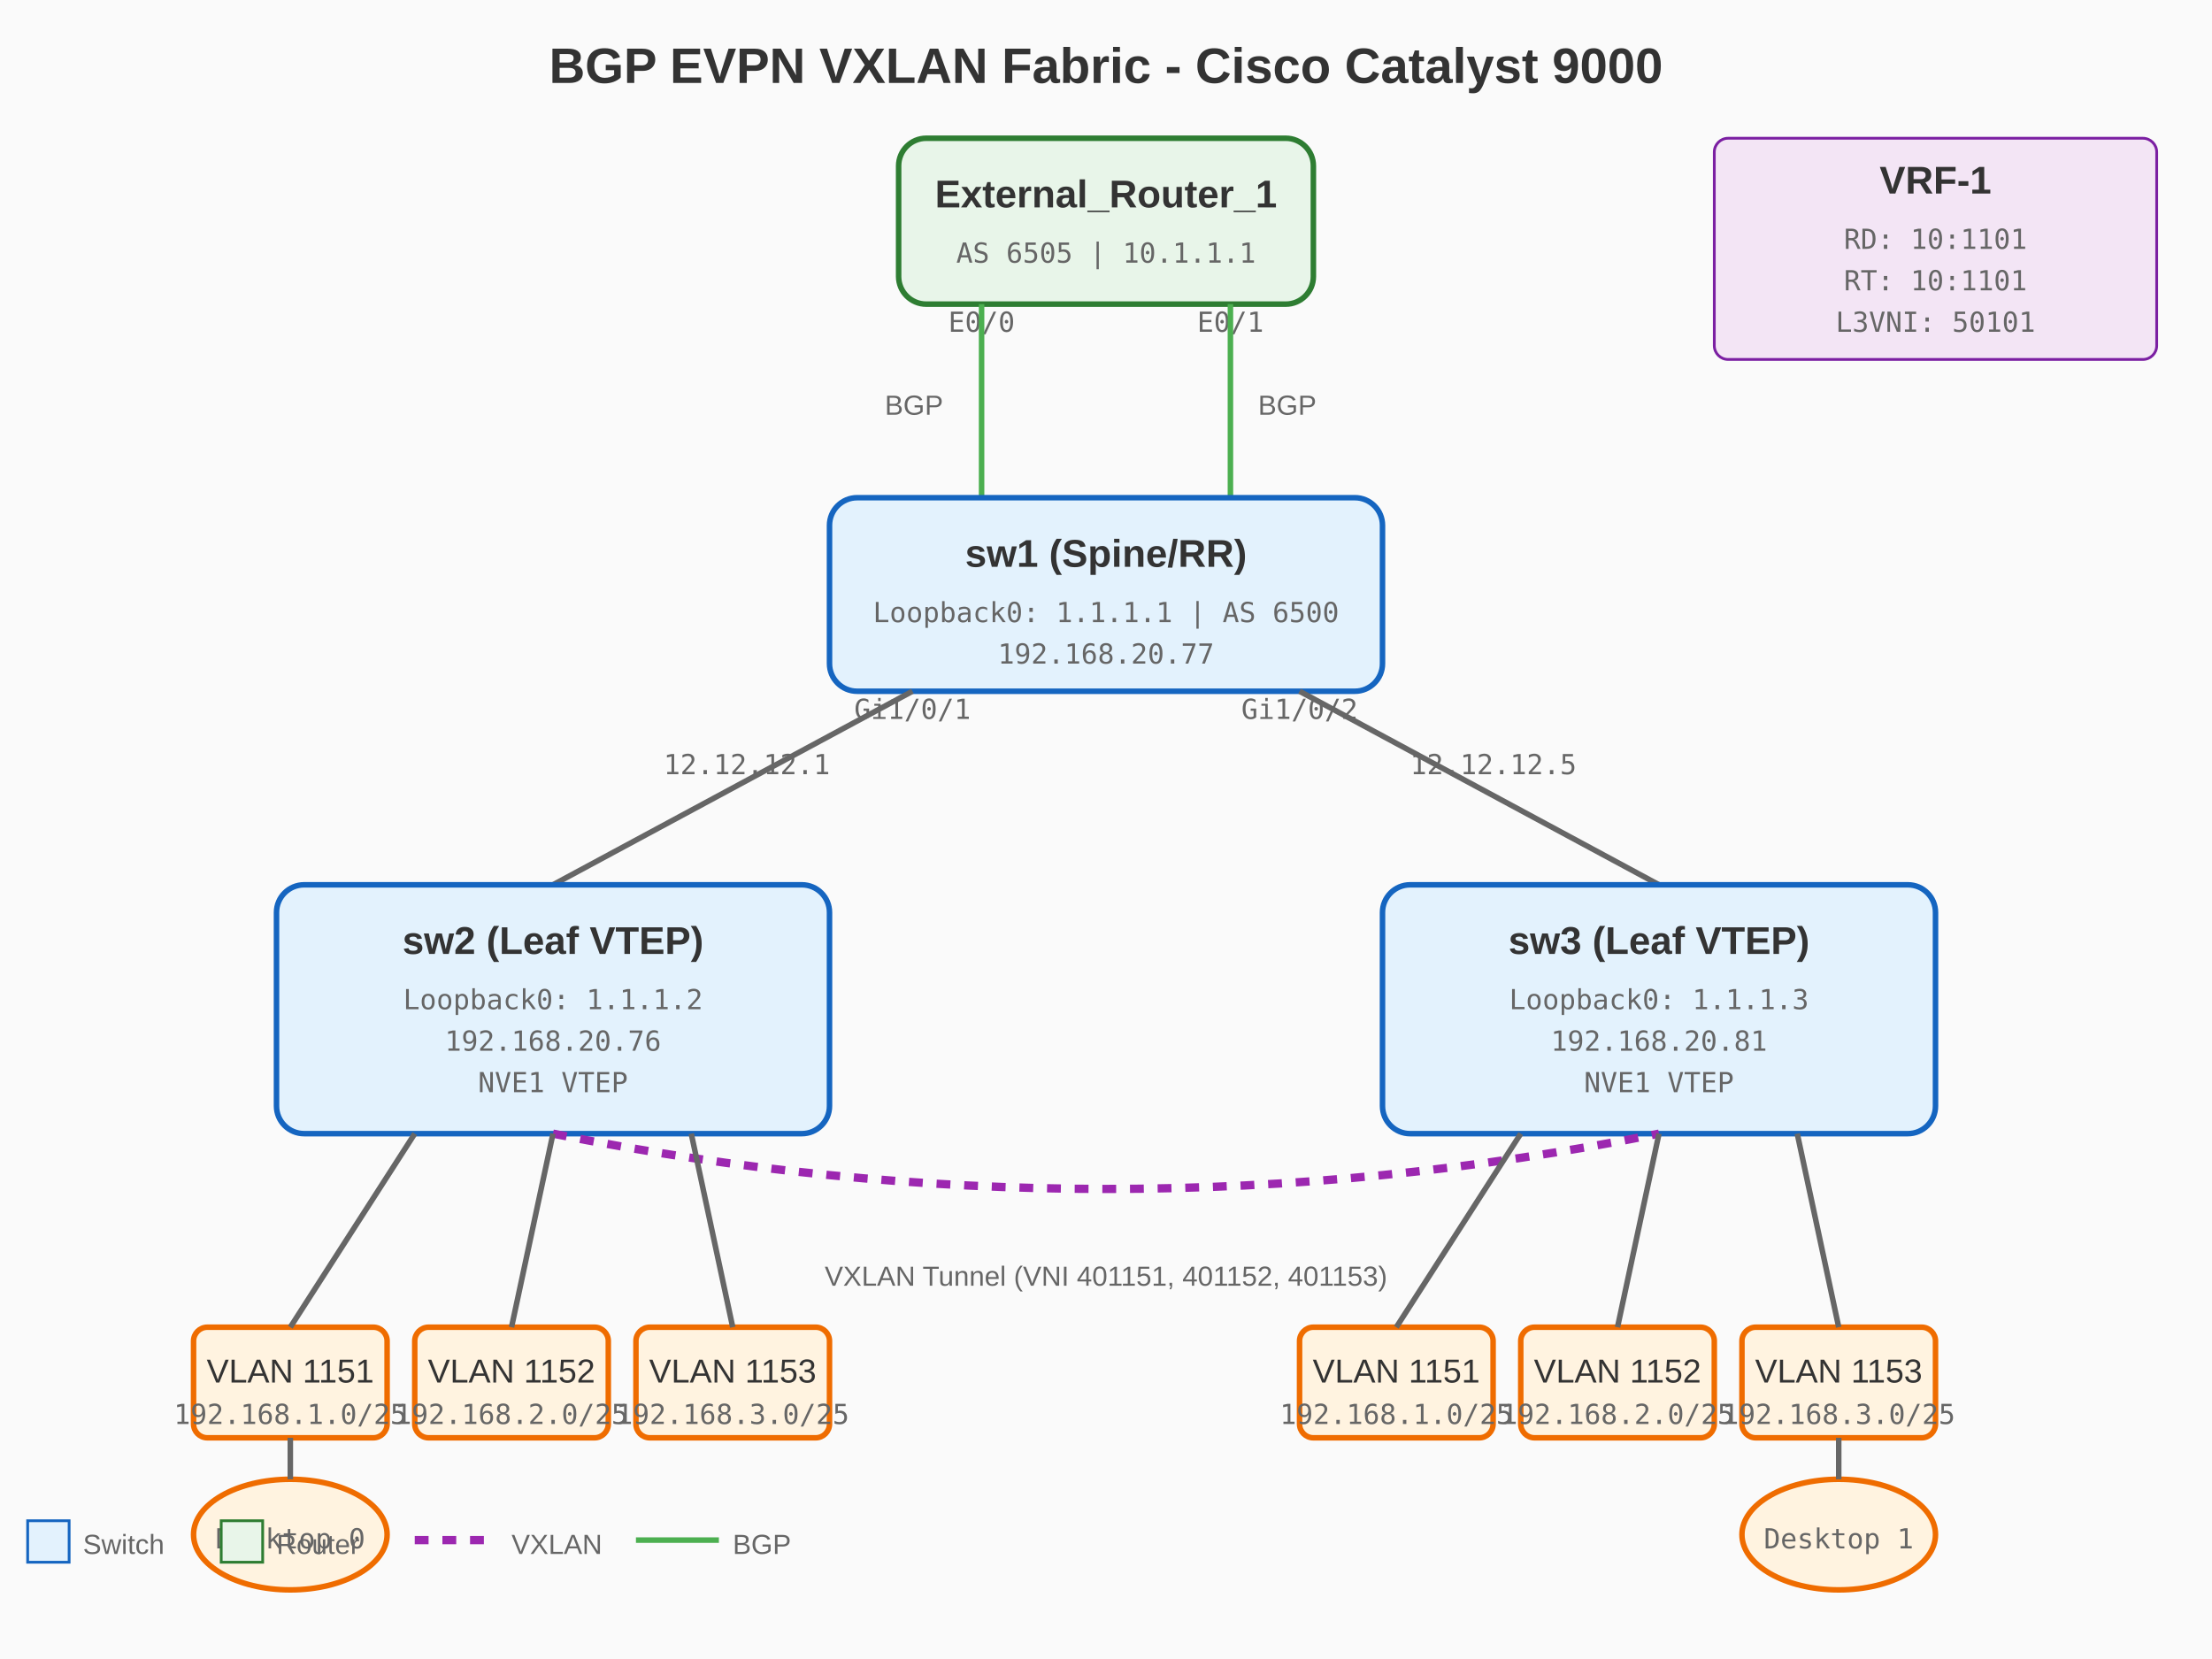
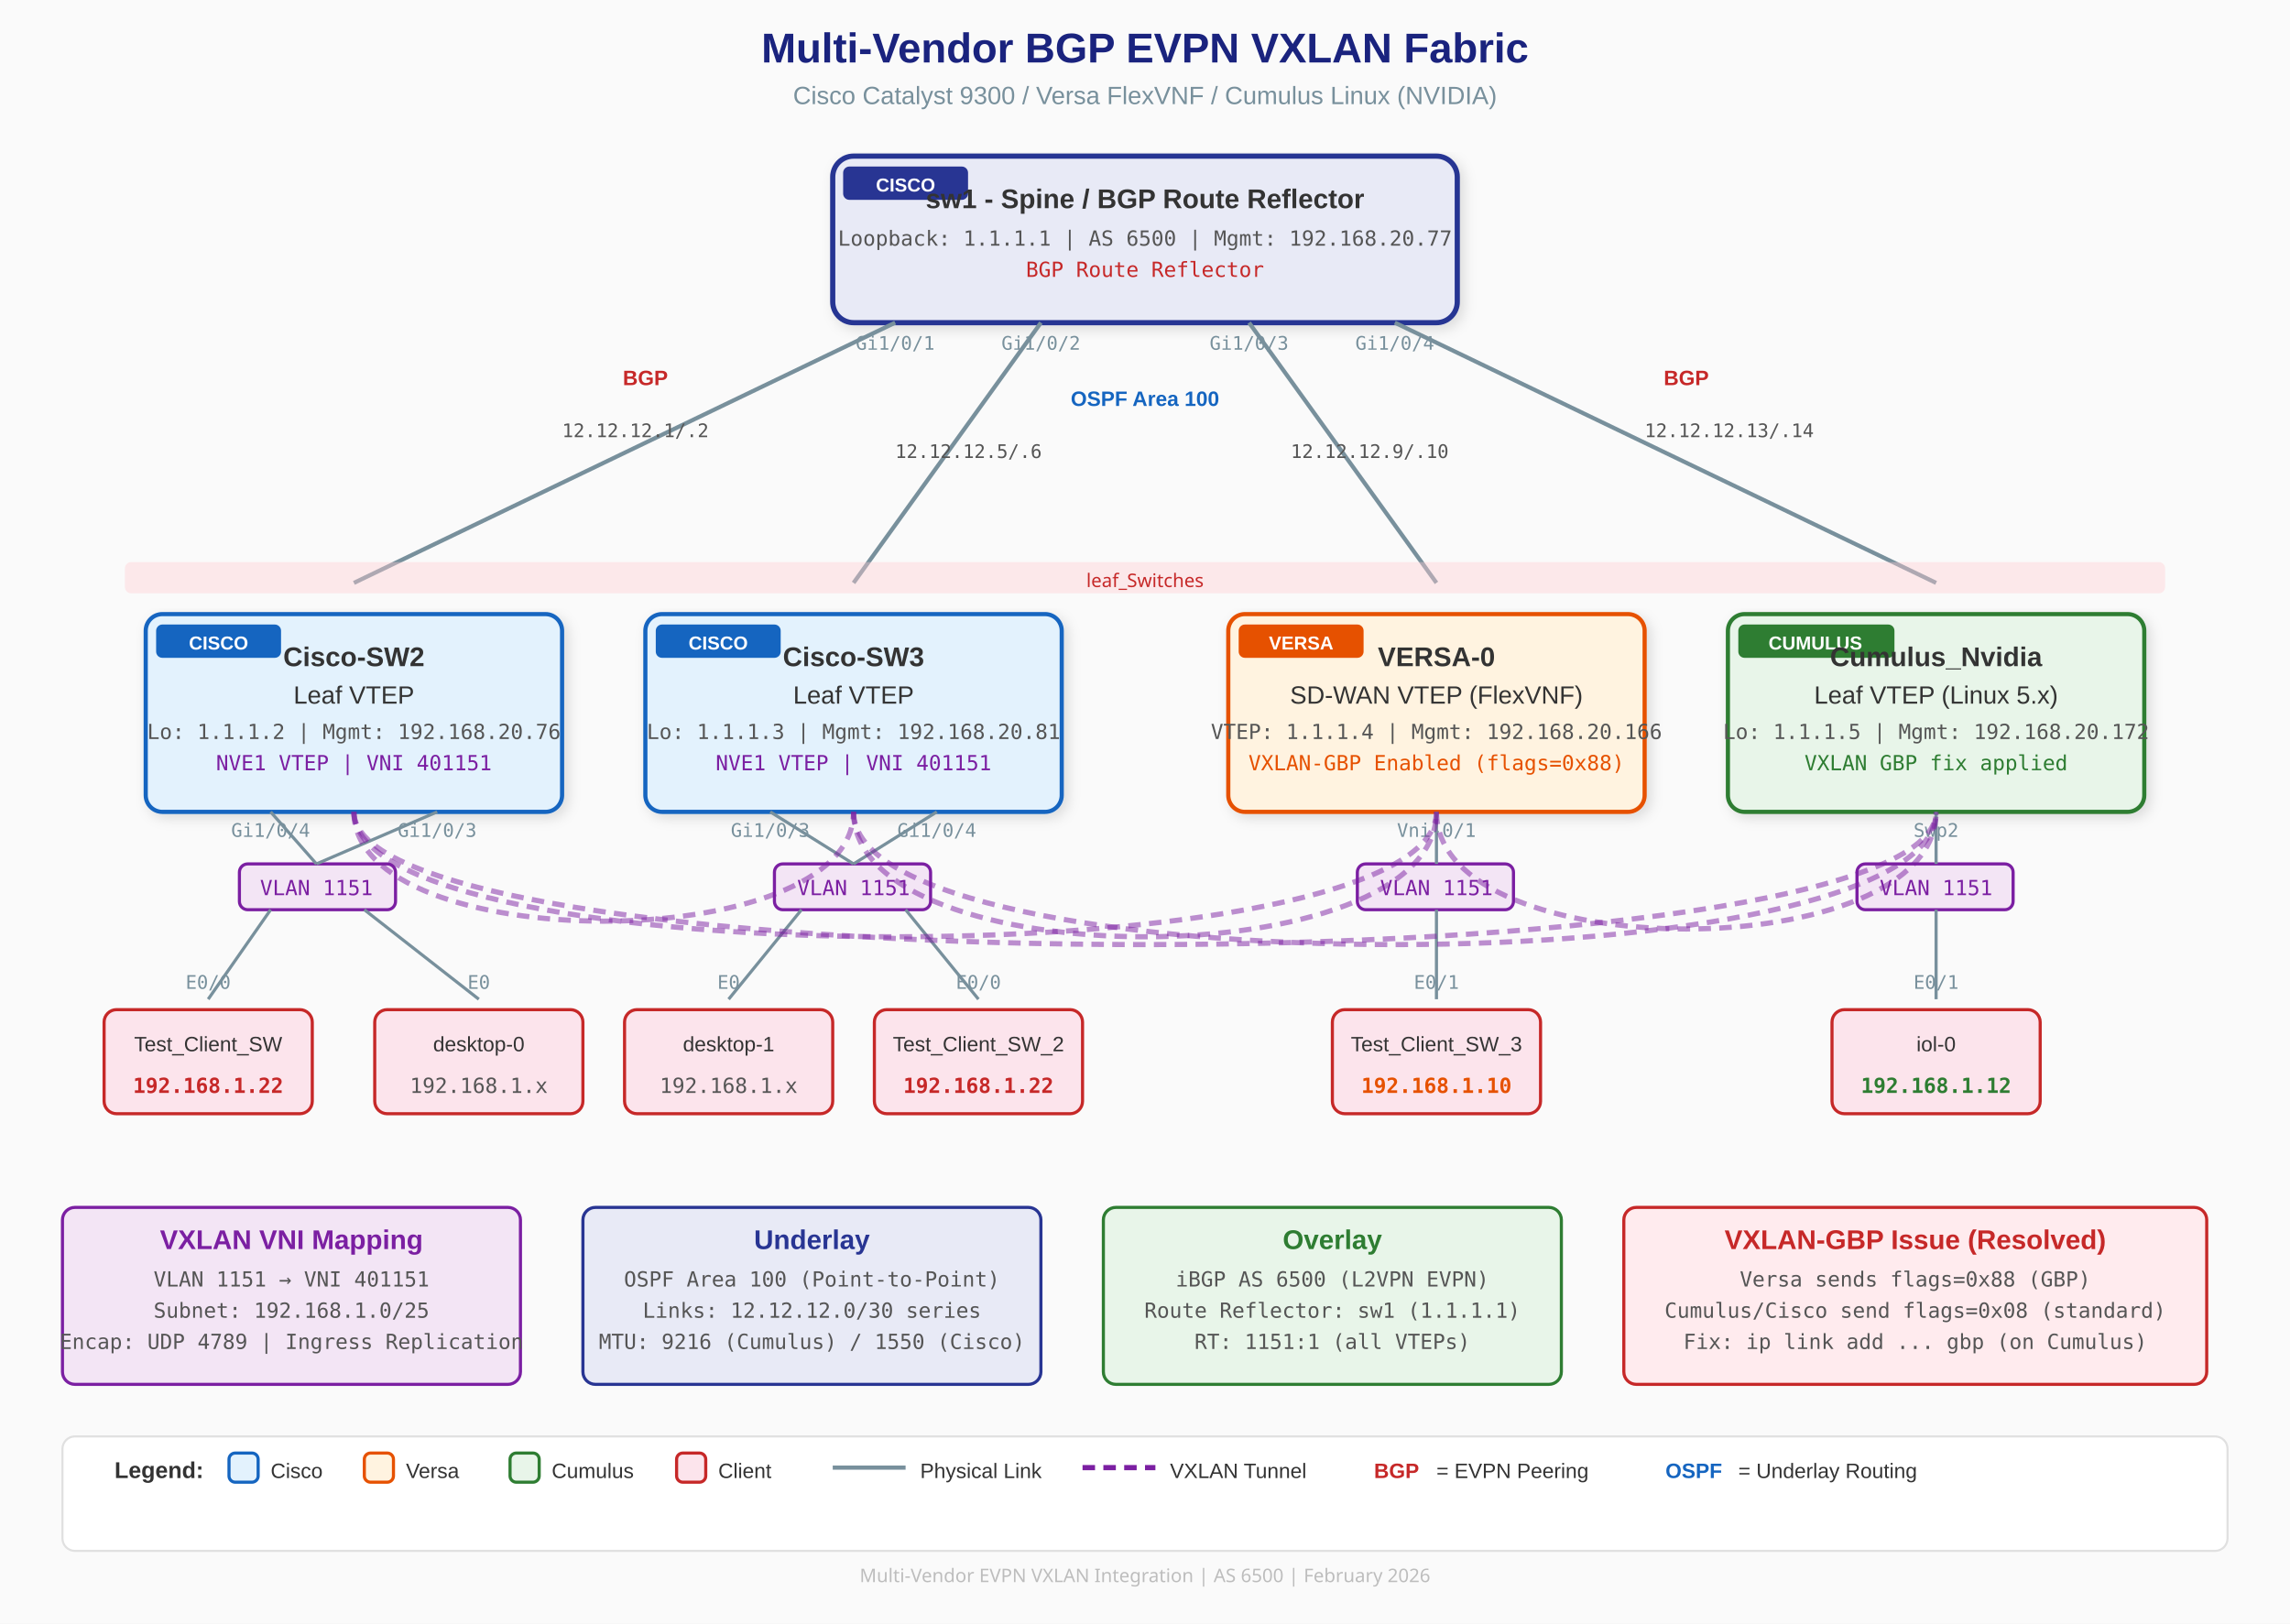
- <svg xmlns="http://www.w3.org/2000/svg" viewBox="0 0 800 600" width="800" height="600">
+ <svg xmlns="http://www.w3.org/2000/svg" viewBox="0 0 1100 780" width="1100" height="780">
  <defs>
    <style>
-       .device { fill: #f0f0f0; stroke: #333; stroke-width: 2; }
-       .router { fill: #e8f5e9; stroke: #2e7d32; stroke-width: 2; }
-       .switch { fill: #e3f2fd; stroke: #1565c0; stroke-width: 2; }
-       .host { fill: #fff3e0; stroke: #ef6c00; stroke-width: 2; }
-       .text { font-family: Arial, sans-serif; font-size: 12px; fill: #333; }
-       .title { font-family: Arial, sans-serif; font-size: 14px; font-weight: bold; fill: #333; }
-       .ip { font-family: monospace; font-size: 10px; fill: #666; }
-       .link { stroke: #666; stroke-width: 2; fill: none; }
-       .vxlan { stroke: #9c27b0; stroke-width: 3; stroke-dasharray: 5,5; fill: none; }
-       .bgp { stroke: #4caf50; stroke-width: 2; fill: none; }
-       .label { font-family: Arial, sans-serif; font-size: 10px; fill: #666; }
+       .switch { fill: #e3f2fd; stroke: #1565c0; stroke-width: 2; rx: 8; }
+       .versa { fill: #fff3e0; stroke: #e65100; stroke-width: 2; rx: 8; }
+       .cumulus { fill: #e8f5e9; stroke: #2e7d32; stroke-width: 2; rx: 8; }
+       .spine { fill: #e8eaf6; stroke: #283593; stroke-width: 2.5; rx: 10; }
+       .client { fill: #fce4ec; stroke: #c62828; stroke-width: 1.5; rx: 6; }
+       .text { font-family: 'Segoe UI', Arial, sans-serif; font-size: 12px; fill: #333; }
+       .title { font-family: 'Segoe UI', Arial, sans-serif; font-size: 13px; font-weight: bold; fill: #333; }
+       .ip { font-family: 'Consolas', monospace; font-size: 10px; fill: #555; }
+       .link { stroke: #78909c; stroke-width: 2; fill: none; }
+       .vxlan { stroke: #7b1fa2; stroke-width: 2.5; stroke-dasharray: 6,4; fill: none; }
+       .bgp-label { font-family: 'Segoe UI', Arial, sans-serif; font-size: 10px; fill: #c62828; font-weight: bold; }
+       .ospf-label { font-family: 'Segoe UI', Arial, sans-serif; font-size: 10px; fill: #1565c0; font-weight: bold; }
+       .intf { font-family: 'Consolas', monospace; font-size: 9px; fill: #78909c; }
+       .vlan-tag { fill: #f3e5f5; stroke: #7b1fa2; stroke-width: 1.5; rx: 4; }
+       .vendor-cisco { font-family: 'Segoe UI', Arial, sans-serif; font-size: 9px; fill: white; font-weight: bold; }
+       .vendor-versa { font-family: 'Segoe UI', Arial, sans-serif; font-size: 9px; fill: white; font-weight: bold; }
+       .vendor-cumulus { font-family: 'Segoe UI', Arial, sans-serif; font-size: 9px; fill: white; font-weight: bold; }
    </style>
+     <filter id="shadow" x="-5%" y="-5%" width="110%" height="115%">
+       <feDropShadow dx="2" dy="2" stdDeviation="3" flood-color="#00000020" />
+     </filter>
  </defs>
-   <rect width="800" height="600" fill="#fafafa" />
-   <text x="400" y="30" text-anchor="middle" class="title" style="font-size: 18px;">BGP EVPN VXLAN Fabric - Cisco Catalyst 9000</text>
-   <rect x="325" y="50" width="150" height="60" rx="10" class="router" />
-   <text x="400" y="75" text-anchor="middle" class="title">External_Router_1</text>
-   <text x="400" y="95" text-anchor="middle" class="ip">AS 6505 | 10.1.1.1</text>
-   <text x="355" y="120" text-anchor="middle" class="ip">E0/0</text>
-   <text x="445" y="120" text-anchor="middle" class="ip">E0/1</text>
-   <line x1="355" y1="110" x2="355" y2="180" class="bgp" />
-   <line x1="445" y1="110" x2="445" y2="180" class="bgp" />
-   <text x="320" y="150" class="label" fill="#4caf50">BGP</text>
-   <text x="455" y="150" class="label" fill="#4caf50">BGP</text>
-   <rect x="300" y="180" width="200" height="70" rx="10" class="switch" />
-   <text x="400" y="205" text-anchor="middle" class="title">sw1 (Spine/RR)</text>
-   <text x="400" y="225" text-anchor="middle" class="ip">Loopback0: 1.1.1.1 | AS 6500</text>
-   <text x="400" y="240" text-anchor="middle" class="ip">192.168.20.77</text>
-   <text x="330" y="260" text-anchor="middle" class="ip">Gi1/0/1</text>
-   <text x="470" y="260" text-anchor="middle" class="ip">Gi1/0/2</text>
-   <line x1="330" y1="250" x2="200" y2="320" class="link" />
-   <line x1="470" y1="250" x2="600" y2="320" class="link" />
-   <text x="240" y="280" class="ip">12.12.12.1</text>
-   <text x="510" y="280" class="ip">12.12.12.5</text>
-   <rect x="100" y="320" width="200" height="90" rx="10" class="switch" />
-   <text x="200" y="345" text-anchor="middle" class="title">sw2 (Leaf VTEP)</text>
-   <text x="200" y="365" text-anchor="middle" class="ip">Loopback0: 1.1.1.2</text>
-   <text x="200" y="380" text-anchor="middle" class="ip">192.168.20.76</text>
-   <text x="200" y="395" text-anchor="middle" class="ip" fill="#9c27b0">NVE1 VTEP</text>
-   <rect x="500" y="320" width="200" height="90" rx="10" class="switch" />
-   <text x="600" y="345" text-anchor="middle" class="title">sw3 (Leaf VTEP)</text>
-   <text x="600" y="365" text-anchor="middle" class="ip">Loopback0: 1.1.1.3</text>
-   <text x="600" y="380" text-anchor="middle" class="ip">192.168.20.81</text>
-   <text x="600" y="395" text-anchor="middle" class="ip" fill="#9c27b0">NVE1 VTEP</text>
-   <path d="M 200 410 Q 400 450 600 410" class="vxlan" />
-   <text x="400" y="465" text-anchor="middle" class="label" fill="#9c27b0">VXLAN Tunnel (VNI 401151, 401152, 401153)</text>
-   <rect x="70" y="480" width="70" height="40" rx="5" class="host" />
-   <text x="105" y="500" text-anchor="middle" class="text">VLAN 1151</text>
-   <text x="105" y="515" text-anchor="middle" class="ip">192.168.1.0/25</text>
-   <rect x="150" y="480" width="70" height="40" rx="5" class="host" />
-   <text x="185" y="500" text-anchor="middle" class="text">VLAN 1152</text>
-   <text x="185" y="515" text-anchor="middle" class="ip">192.168.2.0/25</text>
-   <rect x="230" y="480" width="70" height="40" rx="5" class="host" />
-   <text x="265" y="500" text-anchor="middle" class="text">VLAN 1153</text>
-   <text x="265" y="515" text-anchor="middle" class="ip">192.168.3.0/25</text>
-   <rect x="470" y="480" width="70" height="40" rx="5" class="host" />
-   <text x="505" y="500" text-anchor="middle" class="text">VLAN 1151</text>
-   <text x="505" y="515" text-anchor="middle" class="ip">192.168.1.0/25</text>
-   <rect x="550" y="480" width="70" height="40" rx="5" class="host" />
-   <text x="585" y="500" text-anchor="middle" class="text">VLAN 1152</text>
-   <text x="585" y="515" text-anchor="middle" class="ip">192.168.2.0/25</text>
-   <rect x="630" y="480" width="70" height="40" rx="5" class="host" />
-   <text x="665" y="500" text-anchor="middle" class="text">VLAN 1153</text>
-   <text x="665" y="515" text-anchor="middle" class="ip">192.168.3.0/25</text>
-   <line x1="150" y1="410" x2="105" y2="480" class="link" />
-   <line x1="200" y1="410" x2="185" y2="480" class="link" />
-   <line x1="250" y1="410" x2="265" y2="480" class="link" />
-   <line x1="550" y1="410" x2="505" y2="480" class="link" />
-   <line x1="600" y1="410" x2="585" y2="480" class="link" />
-   <line x1="650" y1="410" x2="665" y2="480" class="link" />
-   <ellipse cx="105" cy="555" rx="35" ry="20" class="host" />
-   <text x="105" y="560" text-anchor="middle" class="ip">Desktop 0</text>
-   <ellipse cx="665" cy="555" rx="35" ry="20" class="host" />
-   <text x="665" y="560" text-anchor="middle" class="ip">Desktop 1</text>
-   <line x1="105" y1="520" x2="105" y2="535" class="link" />
-   <line x1="665" y1="520" x2="665" y2="535" class="link" />
-   <rect x="10" y="550" width="15" height="15" fill="#e3f2fd" stroke="#1565c0" />
-   <text x="30" y="562" class="label">Switch</text>
-   <rect x="80" y="550" width="15" height="15" fill="#e8f5e9" stroke="#2e7d32" />
-   <text x="100" y="562" class="label">Router</text>
-   <line x1="150" y1="557" x2="180" y2="557" class="vxlan" />
-   <text x="185" y="562" class="label">VXLAN</text>
-   <line x1="230" y1="557" x2="260" y2="557" class="bgp" />
-   <text x="265" y="562" class="label">BGP</text>
-   <rect x="620" y="50" width="160" height="80" rx="5" fill="#f3e5f5" stroke="#7b1fa2" />
-   <text x="700" y="70" text-anchor="middle" class="title" fill="#7b1fa2">VRF-1</text>
-   <text x="700" y="90" text-anchor="middle" class="ip">RD: 10:1101</text>
-   <text x="700" y="105" text-anchor="middle" class="ip">RT: 10:1101</text>
-   <text x="700" y="120" text-anchor="middle" class="ip">L3VNI: 50101</text>
+   <rect width="1100" height="780" fill="#fafafa" />
+   <text x="550" y="30" text-anchor="middle" style="font-family: 'Segoe UI', Arial; font-size: 20px; font-weight: bold; fill: #1a237e;">Multi-Vendor BGP EVPN VXLAN Fabric</text>
+   <text x="550" y="50" text-anchor="middle" style="font-family: 'Segoe UI', Arial; font-size: 12px; fill: #78909c;">Cisco Catalyst 9300 / Versa FlexVNF / Cumulus Linux (NVIDIA)</text>
+   <rect x="400" y="75" width="300" height="80" class="spine" filter="url(#shadow)" />
+   <rect x="405" y="80" width="60" height="16" rx="3" fill="#283593" />
+   <text x="435" y="92" text-anchor="middle" class="vendor-cisco">CISCO</text>
+   <text x="550" y="100" text-anchor="middle" class="title">sw1 - Spine / BGP Route Reflector</text>
+   <text x="550" y="118" text-anchor="middle" class="ip">Loopback: 1.1.1.1 | AS 6500 | Mgmt: 192.168.20.77</text>
+   <text x="550" y="133" text-anchor="middle" class="ip" style="fill: #c62828;">BGP Route Reflector</text>
+   <text x="430" y="168" text-anchor="middle" class="intf">Gi1/0/1</text>
+   <text x="500" y="168" text-anchor="middle" class="intf">Gi1/0/2</text>
+   <text x="600" y="168" text-anchor="middle" class="intf">Gi1/0/3</text>
+   <text x="670" y="168" text-anchor="middle" class="intf">Gi1/0/4</text>
+   <text x="310" y="185" text-anchor="middle" class="bgp-label">BGP</text>
+   <text x="810" y="185" text-anchor="middle" class="bgp-label">BGP</text>
+   <text x="550" y="195" text-anchor="middle" class="ospf-label">OSPF Area 100</text>
+   <line x1="430" y1="155" x2="170" y2="280" class="link" />
+   <line x1="500" y1="155" x2="410" y2="280" class="link" />
+   <line x1="600" y1="155" x2="690" y2="280" class="link" />
+   <line x1="670" y1="155" x2="930" y2="280" class="link" />
+   <text x="270" y="210" class="ip" style="font-size:9px;">12.12.12.1/.2</text>
+   <text x="430" y="220" class="ip" style="font-size:9px;">12.12.12.5/.6</text>
+   <text x="620" y="220" class="ip" style="font-size:9px;">12.12.12.9/.10</text>
+   <text x="790" y="210" class="ip" style="font-size:9px;">12.12.12.13/.14</text>
+   <rect x="60" y="270" width="980" height="15" rx="3" fill="#ffcdd2" opacity="0.4" />
+   <text x="550" y="282" text-anchor="middle" style="font-family: 'Segoe UI'; font-size: 9px; fill: #c62828;">leaf_Switches</text>
+   <rect x="70" y="295" width="200" height="95" class="switch" filter="url(#shadow)" />
+   <rect x="75" y="300" width="60" height="16" rx="3" fill="#1565c0" />
+   <text x="105" y="312" text-anchor="middle" class="vendor-cisco">CISCO</text>
+   <text x="170" y="320" text-anchor="middle" class="title">Cisco-SW2</text>
+   <text x="170" y="338" text-anchor="middle" class="text">Leaf VTEP</text>
+   <text x="170" y="355" text-anchor="middle" class="ip">Lo: 1.1.1.2 | Mgmt: 192.168.20.76</text>
+   <text x="170" y="370" text-anchor="middle" class="ip" style="fill:#7b1fa2;">NVE1 VTEP | VNI 401151</text>
+   <text x="130" y="402" text-anchor="middle" class="intf">Gi1/0/4</text>
+   <text x="210" y="402" text-anchor="middle" class="intf">Gi1/0/3</text>
+   <rect x="310" y="295" width="200" height="95" class="switch" filter="url(#shadow)" />
+   <rect x="315" y="300" width="60" height="16" rx="3" fill="#1565c0" />
+   <text x="345" y="312" text-anchor="middle" class="vendor-cisco">CISCO</text>
+   <text x="410" y="320" text-anchor="middle" class="title">Cisco-SW3</text>
+   <text x="410" y="338" text-anchor="middle" class="text">Leaf VTEP</text>
+   <text x="410" y="355" text-anchor="middle" class="ip">Lo: 1.1.1.3 | Mgmt: 192.168.20.81</text>
+   <text x="410" y="370" text-anchor="middle" class="ip" style="fill:#7b1fa2;">NVE1 VTEP | VNI 401151</text>
+   <text x="370" y="402" text-anchor="middle" class="intf">Gi1/0/3</text>
+   <text x="450" y="402" text-anchor="middle" class="intf">Gi1/0/4</text>
+   <rect x="590" y="295" width="200" height="95" class="versa" filter="url(#shadow)" />
+   <rect x="595" y="300" width="60" height="16" rx="3" fill="#e65100" />
+   <text x="625" y="312" text-anchor="middle" class="vendor-versa">VERSA</text>
+   <text x="690" y="320" text-anchor="middle" class="title">VERSA-0</text>
+   <text x="690" y="338" text-anchor="middle" class="text">SD-WAN VTEP (FlexVNF)</text>
+   <text x="690" y="355" text-anchor="middle" class="ip">VTEP: 1.1.1.4 | Mgmt: 192.168.20.166</text>
+   <text x="690" y="370" text-anchor="middle" class="ip" style="fill:#e65100;">VXLAN-GBP Enabled (flags=0x88)</text>
+   <text x="690" y="402" text-anchor="middle" class="intf">Vni-0/1</text>
+   <rect x="830" y="295" width="200" height="95" class="cumulus" filter="url(#shadow)" />
+   <rect x="835" y="300" width="75" height="16" rx="3" fill="#2e7d32" />
+   <text x="872" y="312" text-anchor="middle" class="vendor-cumulus">CUMULUS</text>
+   <text x="930" y="320" text-anchor="middle" class="title">Cumulus_Nvidia</text>
+   <text x="930" y="338" text-anchor="middle" class="text">Leaf VTEP (Linux 5.x)</text>
+   <text x="930" y="355" text-anchor="middle" class="ip">Lo: 1.1.1.5 | Mgmt: 192.168.20.172</text>
+   <text x="930" y="370" text-anchor="middle" class="ip" style="fill:#2e7d32;">VXLAN GBP fix applied</text>
+   <text x="930" y="402" text-anchor="middle" class="intf">Swp2</text>
+   <rect x="115" y="415" width="75" height="22" class="vlan-tag" />
+   <text x="152" y="430" text-anchor="middle" style="font-family: 'Consolas'; font-size: 10px; fill: #7b1fa2;">VLAN 1151</text>
+   <rect x="372" y="415" width="75" height="22" class="vlan-tag" />
+   <text x="410" y="430" text-anchor="middle" style="font-family: 'Consolas'; font-size: 10px; fill: #7b1fa2;">VLAN 1151</text>
+   <rect x="652" y="415" width="75" height="22" class="vlan-tag" />
+   <text x="690" y="430" text-anchor="middle" style="font-family: 'Consolas'; font-size: 10px; fill: #7b1fa2;">VLAN 1151</text>
+   <rect x="892" y="415" width="75" height="22" class="vlan-tag" />
+   <text x="930" y="430" text-anchor="middle" style="font-family: 'Consolas'; font-size: 10px; fill: #7b1fa2;">VLAN 1151</text>
+   <line x1="130" y1="390" x2="152" y2="415" class="link" style="stroke-width:1.5;" />
+   <line x1="210" y1="390" x2="152" y2="415" class="link" style="stroke-width:1.5;" />
+   <line x1="370" y1="390" x2="410" y2="415" class="link" style="stroke-width:1.5;" />
+   <line x1="450" y1="390" x2="410" y2="415" class="link" style="stroke-width:1.5;" />
+   <line x1="690" y1="390" x2="690" y2="415" class="link" style="stroke-width:1.5;" />
+   <line x1="930" y1="390" x2="930" y2="415" class="link" style="stroke-width:1.5;" />
+   <line x1="130" y1="437" x2="100" y2="480" class="link" style="stroke-width:1.5;" />
+   <line x1="175" y1="437" x2="230" y2="480" class="link" style="stroke-width:1.5;" />
+   <line x1="385" y1="437" x2="350" y2="480" class="link" style="stroke-width:1.5;" />
+   <line x1="435" y1="437" x2="470" y2="480" class="link" style="stroke-width:1.5;" />
+   <line x1="690" y1="437" x2="690" y2="480" class="link" style="stroke-width:1.5;" />
+   <line x1="930" y1="437" x2="930" y2="480" class="link" style="stroke-width:1.5;" />
+   <text x="100" y="475" text-anchor="middle" class="intf">E0/0</text>
+   <text x="230" y="475" text-anchor="middle" class="intf">E0</text>
+   <text x="350" y="475" text-anchor="middle" class="intf">E0</text>
+   <text x="470" y="475" text-anchor="middle" class="intf">E0/0</text>
+   <text x="690" y="475" text-anchor="middle" class="intf">E0/1</text>
+   <text x="930" y="475" text-anchor="middle" class="intf">E0/1</text>
+   <rect x="50" y="485" width="100" height="50" class="client" />
+   <text x="100" y="505" text-anchor="middle" class="text" style="font-size:10px;">Test_Client_SW</text>
+   <text x="100" y="525" text-anchor="middle" class="ip" style="font-weight:bold; fill:#c62828;">192.168.1.22</text>
+   <rect x="180" y="485" width="100" height="50" class="client" />
+   <text x="230" y="505" text-anchor="middle" class="text" style="font-size:10px;">desktop-0</text>
+   <text x="230" y="525" text-anchor="middle" class="ip">192.168.1.x</text>
+   <rect x="300" y="485" width="100" height="50" class="client" />
+   <text x="350" y="505" text-anchor="middle" class="text" style="font-size:10px;">desktop-1</text>
+   <text x="350" y="525" text-anchor="middle" class="ip">192.168.1.x</text>
+   <rect x="420" y="485" width="100" height="50" class="client" />
+   <text x="470" y="505" text-anchor="middle" class="text" style="font-size:10px;">Test_Client_SW_2</text>
+   <text x="470" y="525" text-anchor="middle" class="ip" style="font-weight:bold; fill:#c62828;">192.168.1.22</text>
+   <rect x="640" y="485" width="100" height="50" class="client" />
+   <text x="690" y="505" text-anchor="middle" class="text" style="font-size:10px;">Test_Client_SW_3</text>
+   <text x="690" y="525" text-anchor="middle" class="ip" style="font-weight:bold; fill:#e65100;">192.168.1.10</text>
+   <rect x="880" y="485" width="100" height="50" class="client" />
+   <text x="930" y="505" text-anchor="middle" class="text" style="font-size:10px;">iol-0</text>
+   <text x="930" y="525" text-anchor="middle" class="ip" style="font-weight:bold; fill:#2e7d32;">192.168.1.12</text>
+   <path d="M 170 390 C 170 460, 410 460, 410 390" class="vxlan" style="opacity:0.5;" />
+   <path d="M 170 390 C 170 470, 690 470, 690 390" class="vxlan" style="opacity:0.5;" />
+   <path d="M 170 390 C 170 475, 930 475, 930 390" class="vxlan" style="opacity:0.5;" />
+   <path d="M 410 390 C 410 470, 690 470, 690 390" class="vxlan" style="opacity:0.5;" />
+   <path d="M 410 390 C 410 475, 930 475, 930 390" class="vxlan" style="opacity:0.5;" />
+   <path d="M 690 390 C 690 465, 930 465, 930 390" class="vxlan" style="opacity:0.5;" />
+   <rect x="30" y="580" width="220" height="85" rx="6" fill="#f3e5f5" stroke="#7b1fa2" stroke-width="1.5" />
+   <text x="140" y="600" text-anchor="middle" class="title" style="fill:#7b1fa2;">VXLAN VNI Mapping</text>
+   <text x="140" y="618" text-anchor="middle" class="ip">VLAN 1151 → VNI 401151</text>
+   <text x="140" y="633" text-anchor="middle" class="ip">Subnet: 192.168.1.0/25</text>
+   <text x="140" y="648" text-anchor="middle" class="ip">Encap: UDP 4789 | Ingress Replication</text>
+   <rect x="280" y="580" width="220" height="85" rx="6" fill="#e8eaf6" stroke="#283593" stroke-width="1.5" />
+   <text x="390" y="600" text-anchor="middle" class="title" style="fill:#283593;">Underlay</text>
+   <text x="390" y="618" text-anchor="middle" class="ip">OSPF Area 100 (Point-to-Point)</text>
+   <text x="390" y="633" text-anchor="middle" class="ip">Links: 12.12.12.0/30 series</text>
+   <text x="390" y="648" text-anchor="middle" class="ip">MTU: 9216 (Cumulus) / 1550 (Cisco)</text>
+   <rect x="530" y="580" width="220" height="85" rx="6" fill="#e8f5e9" stroke="#2e7d32" stroke-width="1.5" />
+   <text x="640" y="600" text-anchor="middle" class="title" style="fill:#2e7d32;">Overlay</text>
+   <text x="640" y="618" text-anchor="middle" class="ip">iBGP AS 6500 (L2VPN EVPN)</text>
+   <text x="640" y="633" text-anchor="middle" class="ip">Route Reflector: sw1 (1.1.1.1)</text>
+   <text x="640" y="648" text-anchor="middle" class="ip">RT: 1151:1 (all VTEPs)</text>
+   <rect x="780" y="580" width="280" height="85" rx="6" fill="#ffebee" stroke="#c62828" stroke-width="1.5" />
+   <text x="920" y="600" text-anchor="middle" class="title" style="fill:#c62828;">VXLAN-GBP Issue (Resolved)</text>
+   <text x="920" y="618" text-anchor="middle" class="ip">Versa sends flags=0x88 (GBP)</text>
+   <text x="920" y="633" text-anchor="middle" class="ip">Cumulus/Cisco send flags=0x08 (standard)</text>
+   <text x="920" y="648" text-anchor="middle" class="ip">Fix: ip link add ... gbp (on Cumulus)</text>
+   <rect x="30" y="690" width="1040" height="55" rx="6" fill="white" stroke="#e0e0e0" stroke-width="1" />
+   <text x="55" y="710" class="title" style="font-size:11px;">Legend:</text>
+   <rect x="110" y="698" width="14" height="14" rx="3" fill="#e3f2fd" stroke="#1565c0" stroke-width="1.5" />
+   <text x="130" y="710" class="text" style="font-size:10px;">Cisco</text>
+   <rect x="175" y="698" width="14" height="14" rx="3" fill="#fff3e0" stroke="#e65100" stroke-width="1.5" />
+   <text x="195" y="710" class="text" style="font-size:10px;">Versa</text>
+   <rect x="245" y="698" width="14" height="14" rx="3" fill="#e8f5e9" stroke="#2e7d32" stroke-width="1.5" />
+   <text x="265" y="710" class="text" style="font-size:10px;">Cumulus</text>
+   <rect x="325" y="698" width="14" height="14" rx="3" fill="#fce4ec" stroke="#c62828" stroke-width="1.5" />
+   <text x="345" y="710" class="text" style="font-size:10px;">Client</text>
+   <line x1="400" y1="705" x2="435" y2="705" class="link" />
+   <text x="442" y="710" class="text" style="font-size:10px;">Physical Link</text>
+   <line x1="520" y1="705" x2="555" y2="705" class="vxlan" />
+   <text x="562" y="710" class="text" style="font-size:10px;">VXLAN Tunnel</text>
+   <text x="660" y="710" class="bgp-label">BGP</text>
+   <text x="690" y="710" class="text" style="font-size:10px;">= EVPN Peering</text>
+   <text x="800" y="710" class="ospf-label">OSPF</text>
+   <text x="835" y="710" class="text" style="font-size:10px;">= Underlay Routing</text>
+   <text x="550" y="760" text-anchor="middle" style="font-family: 'Segoe UI'; font-size: 9px; fill: #bdbdbd;">Multi-Vendor EVPN VXLAN Integration | AS 6500 | February 2026</text>
</svg>
